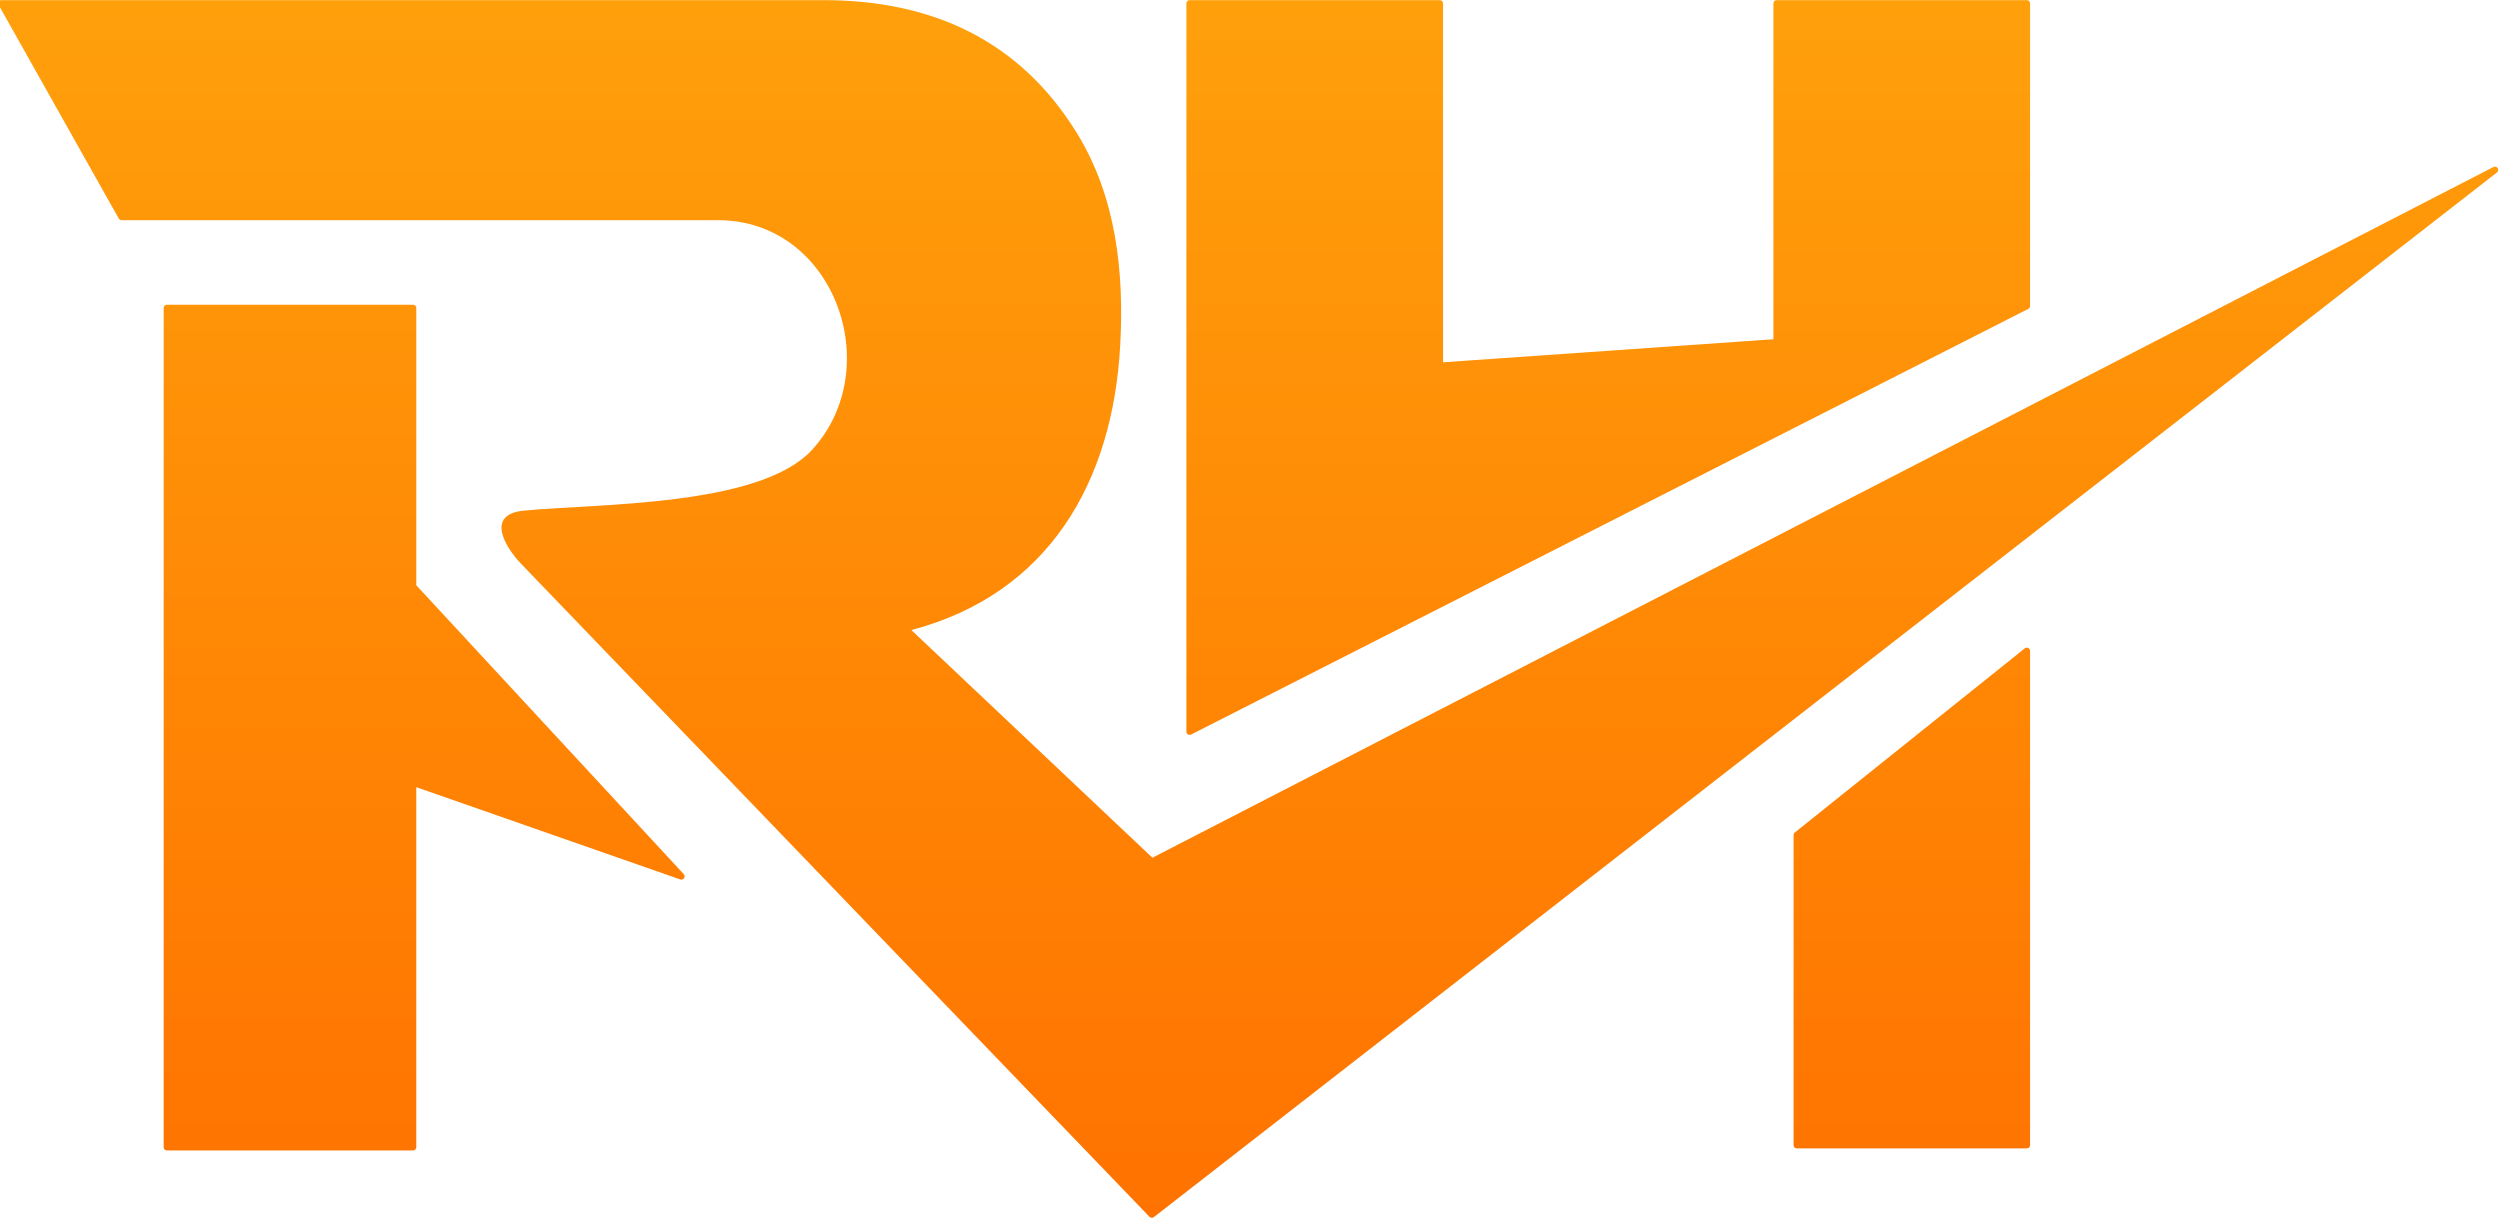
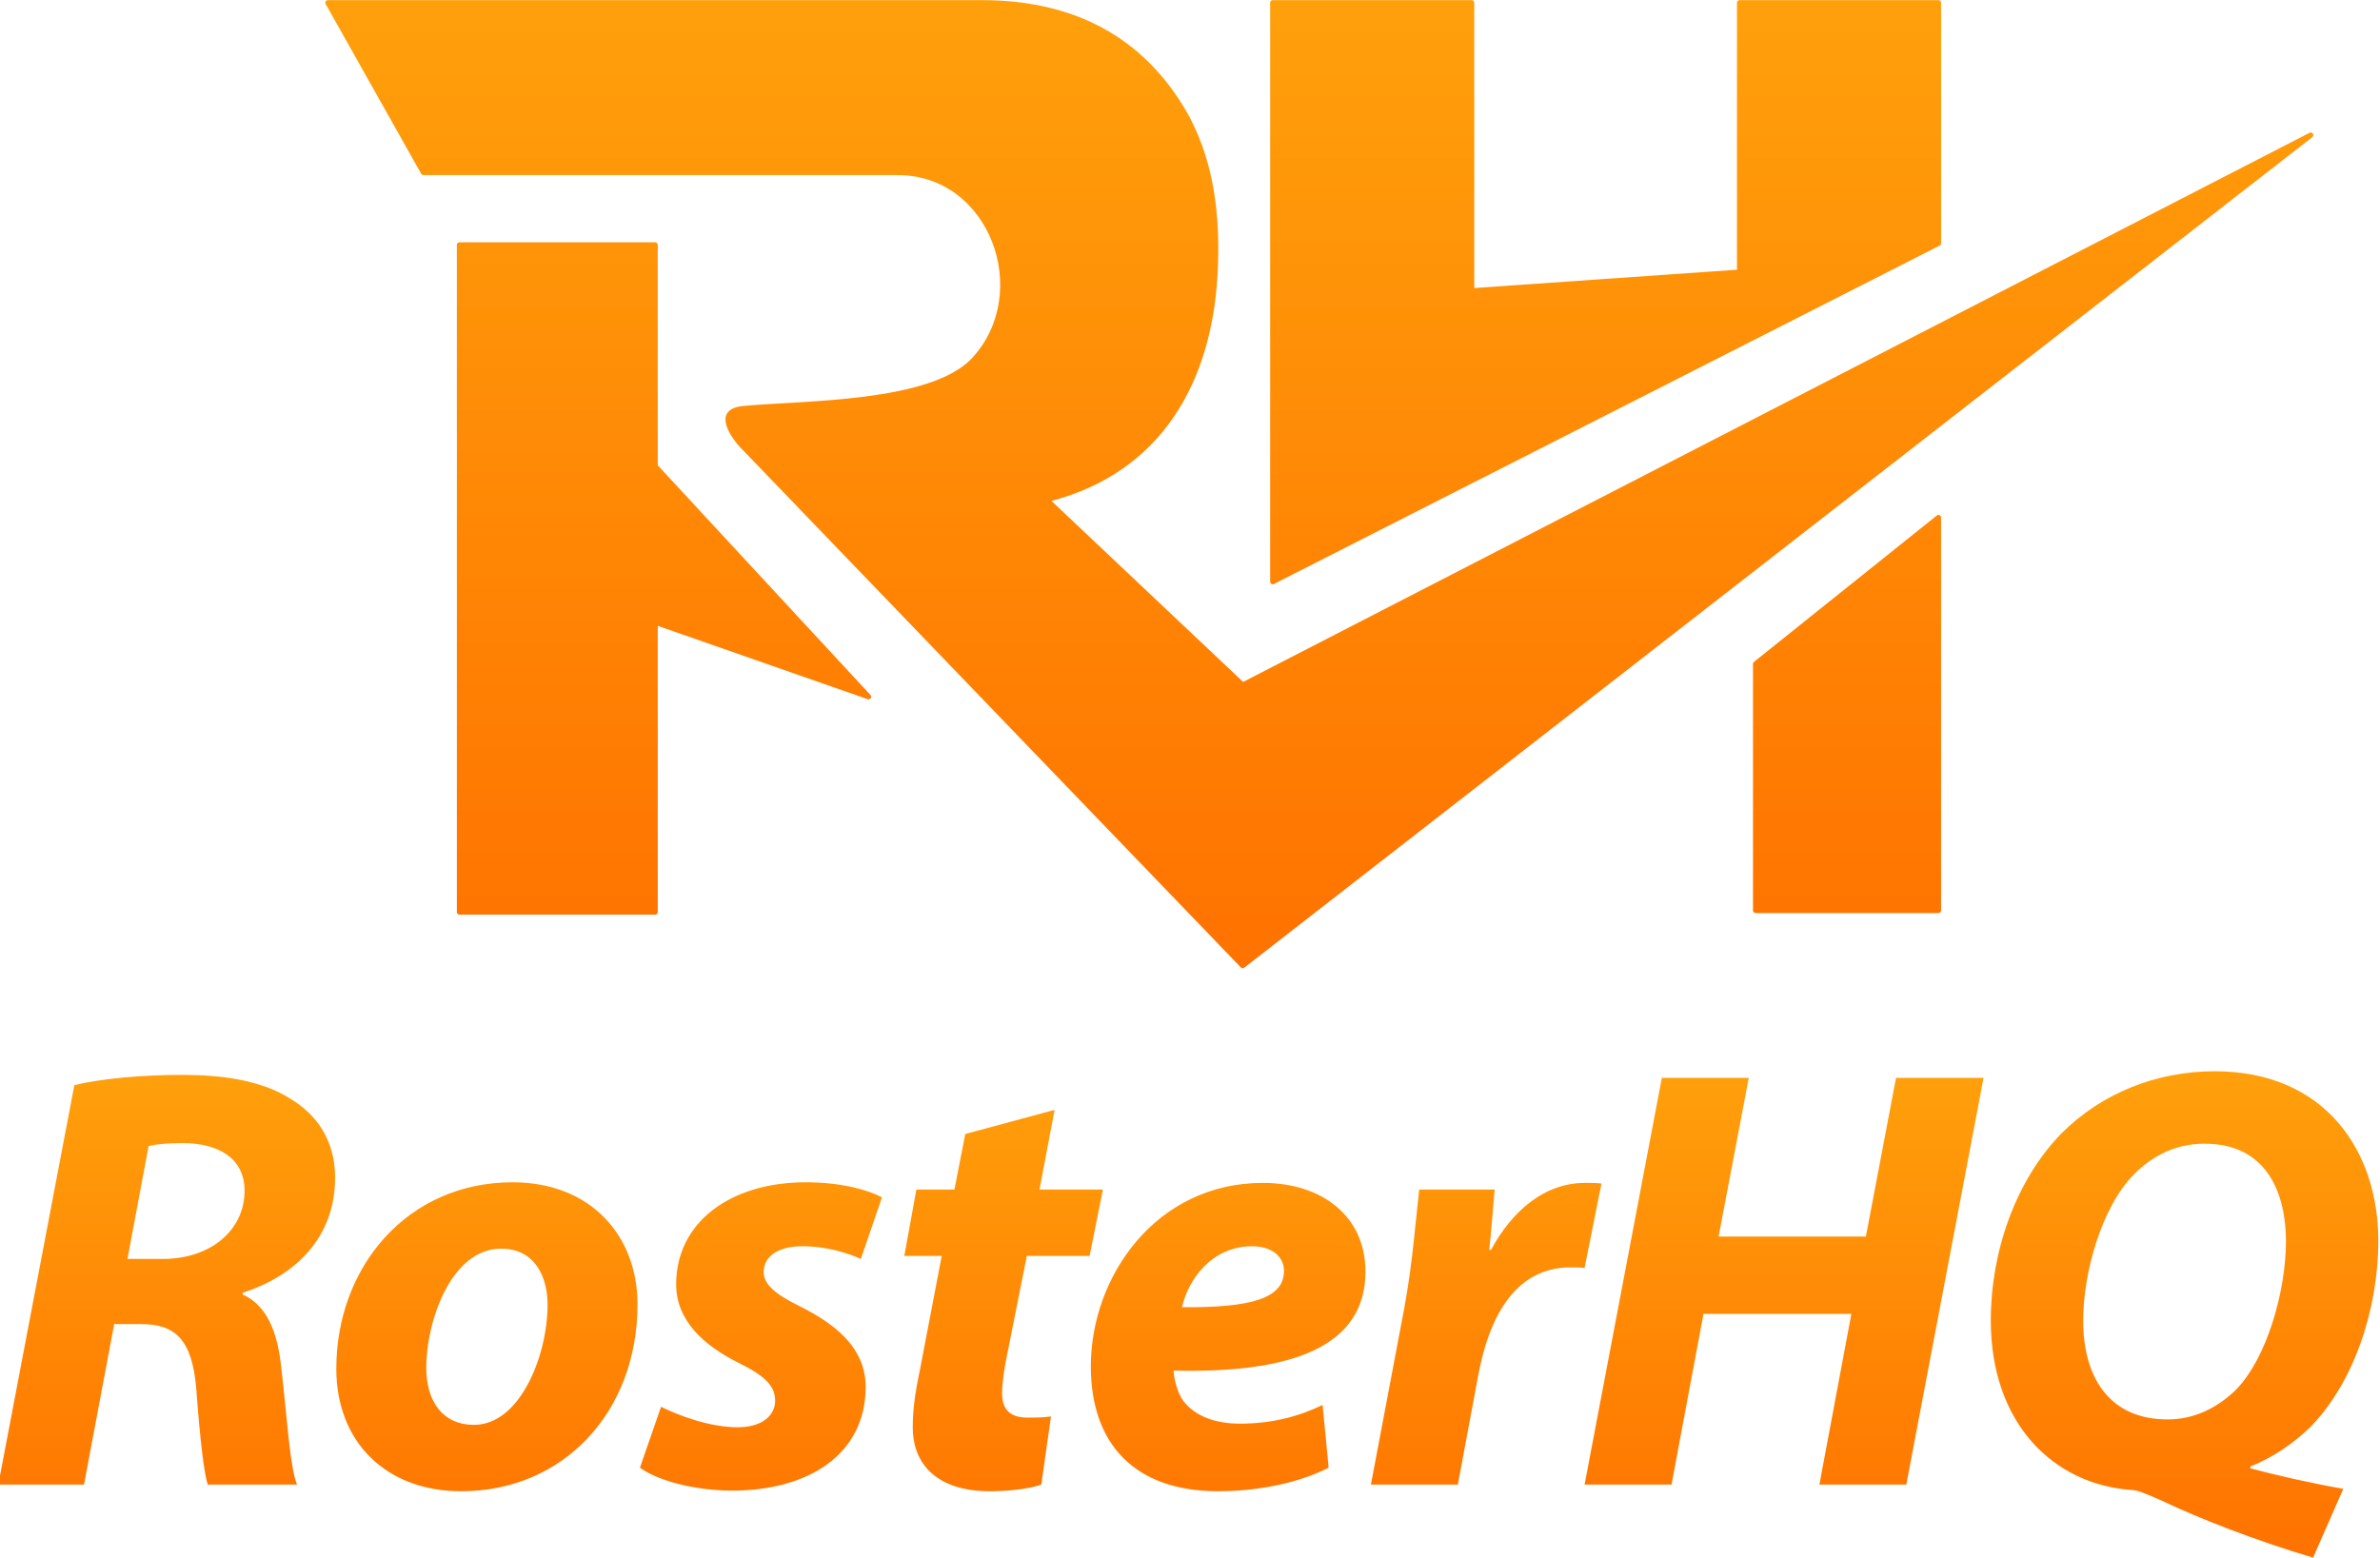
- <svg xmlns="http://www.w3.org/2000/svg" xml:space="preserve" width="100mm" height="48.707mm" version="1.1" style="shape-rendering:geometricPrecision; text-rendering:geometricPrecision; image-rendering:optimizeQuality; fill-rule:evenodd; clip-rule:evenodd" viewBox="0 0 10000 4870.7">
+ <svg xmlns="http://www.w3.org/2000/svg" xmlns:xlink="http://www.w3.org/1999/xlink" xml:space="preserve" width="100mm" height="65.458mm" version="1.1" style="shape-rendering:geometricPrecision; text-rendering:geometricPrecision; image-rendering:optimizeQuality; fill-rule:evenodd; clip-rule:evenodd" viewBox="0 0 10000 6545.8">
  <defs>
    <style type="text/css">
   
    .fil0 {fill:url(#id0)}
+     .fil1 {fill:url(#id1);fill-rule:nonzero}
   
  </style>
-     <linearGradient id="id0" gradientUnits="userSpaceOnUse" x1="4992.87" y1="4871.25" x2="4992.87" y2="0.52">
+     <linearGradient id="id0" gradientUnits="userSpaceOnUse" x1="5543.39" y1="4069.13" x2="5543.39" y2="0.52">
      <stop offset="0" style="stop-opacity:1; stop-color:#FF7200" />
      <stop offset="1" style="stop-opacity:1; stop-color:#FFA00B" />
    </linearGradient>
+     <linearGradient id="id1" gradientUnits="userSpaceOnUse" xlink:href="#id0" x1="4992.87" y1="6546.36" x2="4992.87" y2="4502.31">
+   </linearGradient>
  </defs>
  <g id="Camada_x0020_1">
-     <path class="fil0" d="M3645.44 2520.2l964.2 910.71 5364.17 -2762.96c6.02,-3.09 13.34,-1.12 16.98,4.58 3.65,5.71 2.35,13.18 -2.99,17.33l-5372.39 4178.6c-5.3,4.12 -12.77,3.59 -17.43,-1.25l-2513.02 -2611.44c-64.14,-66.67 -144.31,-198.26 9.78,-213.14 296.93,-28.68 944.5,-15.92 1153.17,-242.98 300.31,-326.77 89.81,-918.85 -375.96,-918.85l-2385.48 0c-4.85,0 -9.01,-2.43 -11.39,-6.66l-480.47 -854.17c-2.34,-4.15 -2.3,-8.87 0.11,-12.99 2.41,-4.11 6.51,-6.46 11.27,-6.46l3288.36 0c429.26,0 782.26,157.81 1012.3,530.27 158.09,255.96 190.44,556.78 174.17,851.48 -30.14,546.33 -286.01,993.02 -835.38,1137.93zm-1980.32 628.51l0 1439.98c0,7.19 -5.86,13.05 -13.06,13.05l-984.41 0c-7.19,0 -13.06,-5.86 -13.06,-13.05l0 -3356.7c0,-7.2 5.87,-13.06 13.06,-13.06l984.41 0c7.2,0 13.06,5.86 13.06,13.06l0 1109.06 1069.88 1155.55c4.13,4.45 4.66,10.94 1.33,16.02 -3.33,5.07 -9.49,7.18 -15.22,5.17l-1055.99 -369.08zm5509.19 1431.91l0 -1240.35c0,-4.1 1.69,-7.62 4.89,-10.2l919.87 -736.55c4,-3.21 9.17,-3.8 13.81,-1.56 4.63,2.22 7.4,6.62 7.4,11.76l0 1976.9c0,7.19 -5.86,13.05 -13.05,13.05l-919.87 0c-7.19,0 -13.05,-5.86 -13.05,-13.05zm-1402.09 -3131.43l1321.4 -92.2 0 -1343.41c0,-7.2 5.86,-13.06 13.05,-13.06l1000.56 0c7.19,0 13.05,5.86 13.05,13.06l0 1210.34c0,5.04 -2.65,9.36 -7.14,11.63l-3348.61 1702.56c-4.17,2.13 -8.76,1.94 -12.75,-0.51 -3.98,-2.44 -6.22,-6.45 -6.22,-11.13l0 -2912.89c0,-7.2 5.86,-13.06 13.05,-13.06l1000.55 0c7.2,0 13.06,5.86 13.06,13.06l0 1435.61z" />
+     <path class="fil0" d="M4417.85 2105.25l805.41 760.73 4480.8 -2307.95c5.02,-2.58 11.14,-0.94 14.19,3.83 3.04,4.77 1.96,11.01 -2.5,14.47l-4487.66 3490.47c-4.43,3.44 -10.67,2.99 -14.56,-1.05l-2099.18 -2181.39c-53.58,-55.68 -120.54,-165.61 8.17,-178.03 248.03,-23.96 788.96,-13.3 963.27,-202.96 250.85,-272.97 75.02,-767.54 -314.05,-767.54l-1992.64 0c-4.04,0 -7.52,-2.03 -9.51,-5.57l-401.35 -713.49c-1.95,-3.47 -1.92,-7.42 0.1,-10.86 2.01,-3.43 5.43,-5.39 9.41,-5.39l2746.83 0c358.56,0 653.44,131.82 845.59,442.94 132.06,213.81 159.08,465.09 145.49,711.25 -25.18,456.37 -238.91,829.49 -697.81,950.54zm-1654.2 525.01l0 1202.84c0,6.01 -4.89,10.9 -10.9,10.9l-822.3 0c-6.01,0 -10.91,-4.89 -10.91,-10.9l0 -2803.92c0,-6.01 4.9,-10.9 10.91,-10.9l822.3 0c6.01,0 10.9,4.89 10.9,10.9l0 926.42 893.69 965.25c3.45,3.72 3.9,9.14 1.12,13.38 -2.78,4.25 -7.93,6 -12.72,4.32l-882.09 -308.29zm4601.93 1196.1l0 -1036.09c0,-3.42 1.42,-6.37 4.09,-8.52l768.38 -615.25c3.35,-2.68 7.67,-3.17 11.54,-1.31 3.87,1.85 6.18,5.53 6.18,9.83l0 1651.34c0,6 -4.9,10.9 -10.9,10.9l-768.38 0c-6.01,0 -10.91,-4.9 -10.91,-10.9zm-1171.19 -2615.74l1103.79 -77.02 0 -1122.18c0,-6.01 4.9,-10.9 10.91,-10.9l835.78 0c6,0 10.9,4.89 10.9,10.9l0 1011.02c0,4.21 -2.21,7.82 -5.96,9.72l-2797.16 1422.18c-3.48,1.77 -7.32,1.62 -10.65,-0.43 -3.33,-2.04 -5.2,-5.39 -5.2,-9.29l0 -2433.2c0,-6.01 4.9,-10.9 10.91,-10.9l835.77 0c6.01,0 10.91,4.89 10.91,10.9l0 1199.2z" />
+     <path class="fil1" d="M-7.14 6239.5l360.12 0 126.8 -674.59 111.59 0c144.55,0 215.56,63.4 233.32,271.36 15.21,210.49 32.96,357.58 48.18,403.23l375.34 0c-30.44,-71.01 -43.12,-294.18 -65.94,-486.92 -15.22,-154.7 -60.87,-266.29 -162.31,-311.94l0 -7.6c220.64,-71.01 388.02,-230.78 388.02,-484.39 0,-157.23 -78.62,-266.28 -190.21,-332.22 -119.19,-76.08 -286.57,-98.91 -448.88,-98.91 -169.91,0 -342.36,15.22 -456.49,43.11l-319.54 1678.87zm631.48 -1422.72c30.43,-7.61 73.54,-12.68 142.02,-12.68 147.09,0 261.21,60.86 261.21,200.34 0,167.38 -144.56,286.58 -342.37,286.58l-149.62 0 88.76 -474.24zm1529.29 152.16c-441.27,0 -740.53,355.05 -740.53,783.64 0,309.4 210.49,514.82 524.96,514.82 428.6,0 740.53,-332.23 740.53,-786.18 0,-284.04 -192.74,-512.28 -524.96,-512.28zm-48.19 278.96c144.56,0 195.28,121.73 195.28,235.86 0,210.49 -114.12,504.67 -309.4,504.67 -129.34,0 -200.35,-96.37 -200.35,-240.92 0,-192.74 103.98,-499.61 314.47,-499.61zm583.35 920.59c73.54,53.26 220.63,93.83 377.87,96.37 329.68,2.54 570.61,-152.16 570.61,-436.2 0,-172.45 -142.02,-271.36 -278.97,-339.83 -98.9,-48.19 -149.62,-91.3 -149.62,-142.02 0,-68.47 63.4,-109.05 162.3,-109.05 106.52,0 195.28,30.43 246,53.26l88.76 -258.68c-60.86,-32.97 -174.99,-63.4 -319.54,-63.4 -319.54,0 -545.25,169.91 -545.25,428.59 0,154.7 119.19,258.68 261.21,329.69 114.12,55.79 154.7,98.9 154.7,159.77 0,60.86 -53.26,111.59 -157.23,111.59 -119.2,0 -251.07,-50.73 -322.08,-86.23l-88.76 256.14zm1366.98 -1402.44l-45.65 233.32 -159.77 0 -50.72 278.97 157.24 0 -93.84 490.3c-20.29,95.95 -27.89,164.42 -27.89,229.94 0,157.23 103.97,268.82 324.61,268.82 76.08,0 167.38,-10.15 215.57,-27.9l40.57 -286.57c-30.43,5.07 -68.47,5.07 -98.9,5.07 -81.16,0 -106.52,-42.69 -106.52,-103.56 0,-42.69 10.15,-108.62 20.29,-156.81l83.69 -419.29 263.75 0 55.79 -278.97 -266.28 0 63.4 -334.76 -375.34 101.44zm1501.4 1138.69c-98.9,48.19 -213.03,78.62 -347.44,78.62 -106.51,0 -190.2,-32.97 -238.38,-96.37 -25.37,-35.51 -38.05,-91.3 -40.58,-126.8 499.6,12.68 806.46,-101.45 806.46,-415.92 0,-230.78 -180.06,-372.79 -431.13,-372.79 -448.88,0 -722.77,393.08 -722.77,770.95 0,324.62 182.59,524.97 535.11,524.97 139.48,0 319.54,-25.36 464.09,-98.91l-25.36 -263.75zm-162.3 -563c0,116.66 -142.02,154.7 -428.6,152.16 25.36,-114.12 124.27,-256.14 294.18,-256.14 83.69,0 134.42,43.11 134.42,103.98zm730.43 897.76l86.23 -461.56c45.64,-243.46 154.69,-451.42 388.01,-451.42 20.29,0 40.58,0 58.33,2.54l71.01 -355.05c-22.82,-2.53 -45.65,-2.53 -68.47,-2.53 -169.92,0 -306.87,116.65 -395.63,281.5l-7.61 0c10.15,-86.23 15.22,-169.92 22.83,-253.61l-317.01 0c-12.68,106.52 -27.89,314.47 -63.4,502.14l-139.48 737.99 365.19 0zm857.24 -1709.3l-324.62 1709.3 365.2 0 134.41 -717.7 621.33 0 -134.41 717.7 365.19 0 324.61 -1709.3 -367.72 0 -126.81 666.98 -618.79 0 126.8 -666.98 -365.19 0zm2863.25 1727.05c-144.55,-25.36 -286.57,-58.33 -390.55,-86.22l0 -7.61c96.37,-38.04 182.6,-98.91 251.07,-164.84 182.6,-185.14 286.57,-494.53 286.57,-783.64 0,-380.41 -225.7,-712.63 -687.27,-712.63 -243.46,0 -474.24,91.29 -644.15,261.21 -192.74,197.81 -296.72,497.06 -296.72,786.17 0,431.13 261.21,689.81 593.44,712.63 17.75,0 40.57,7.61 121.73,43.12 152.16,73.54 405.76,172.45 639.08,240.92l126.8 -289.11zm-583.29 -1450.62c268.82,0 342.37,218.1 342.37,410.84 0,205.42 -78.62,489.46 -210.49,623.87 -78.62,76.08 -174.99,124.27 -286.58,124.27 -243.46,0 -355.04,-174.99 -355.04,-415.92 0,-197.81 76.08,-476.77 215.56,-616.26 78.62,-78.61 177.52,-126.8 294.18,-126.8z" />
  </g>
</svg>
